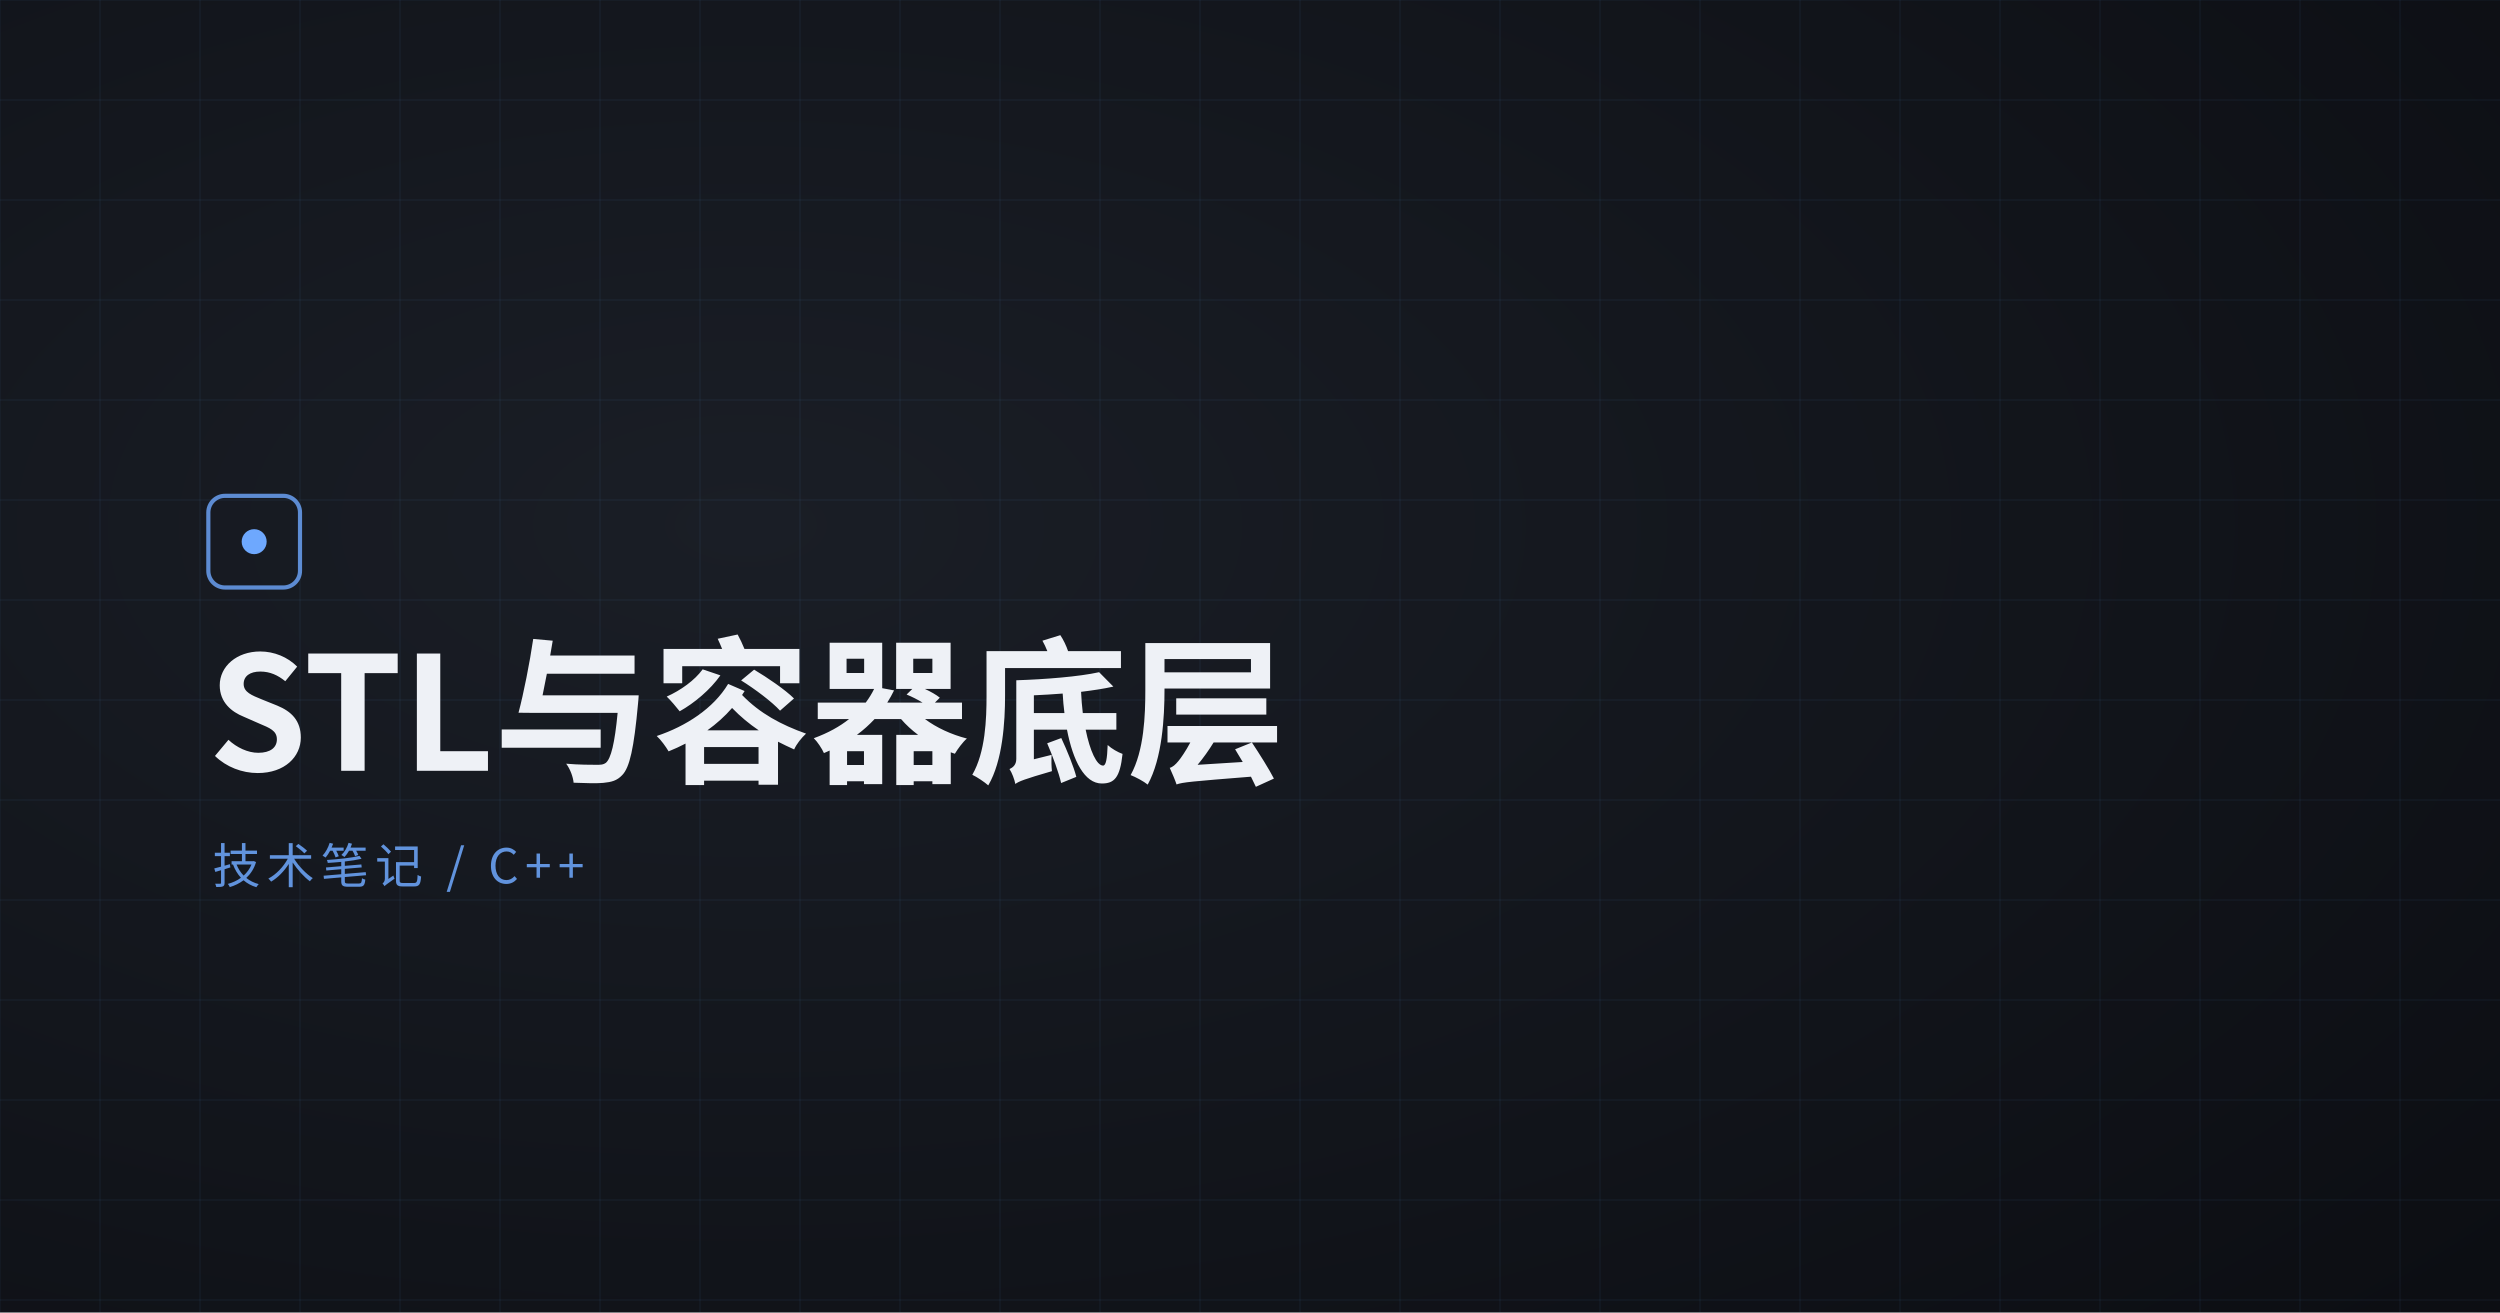
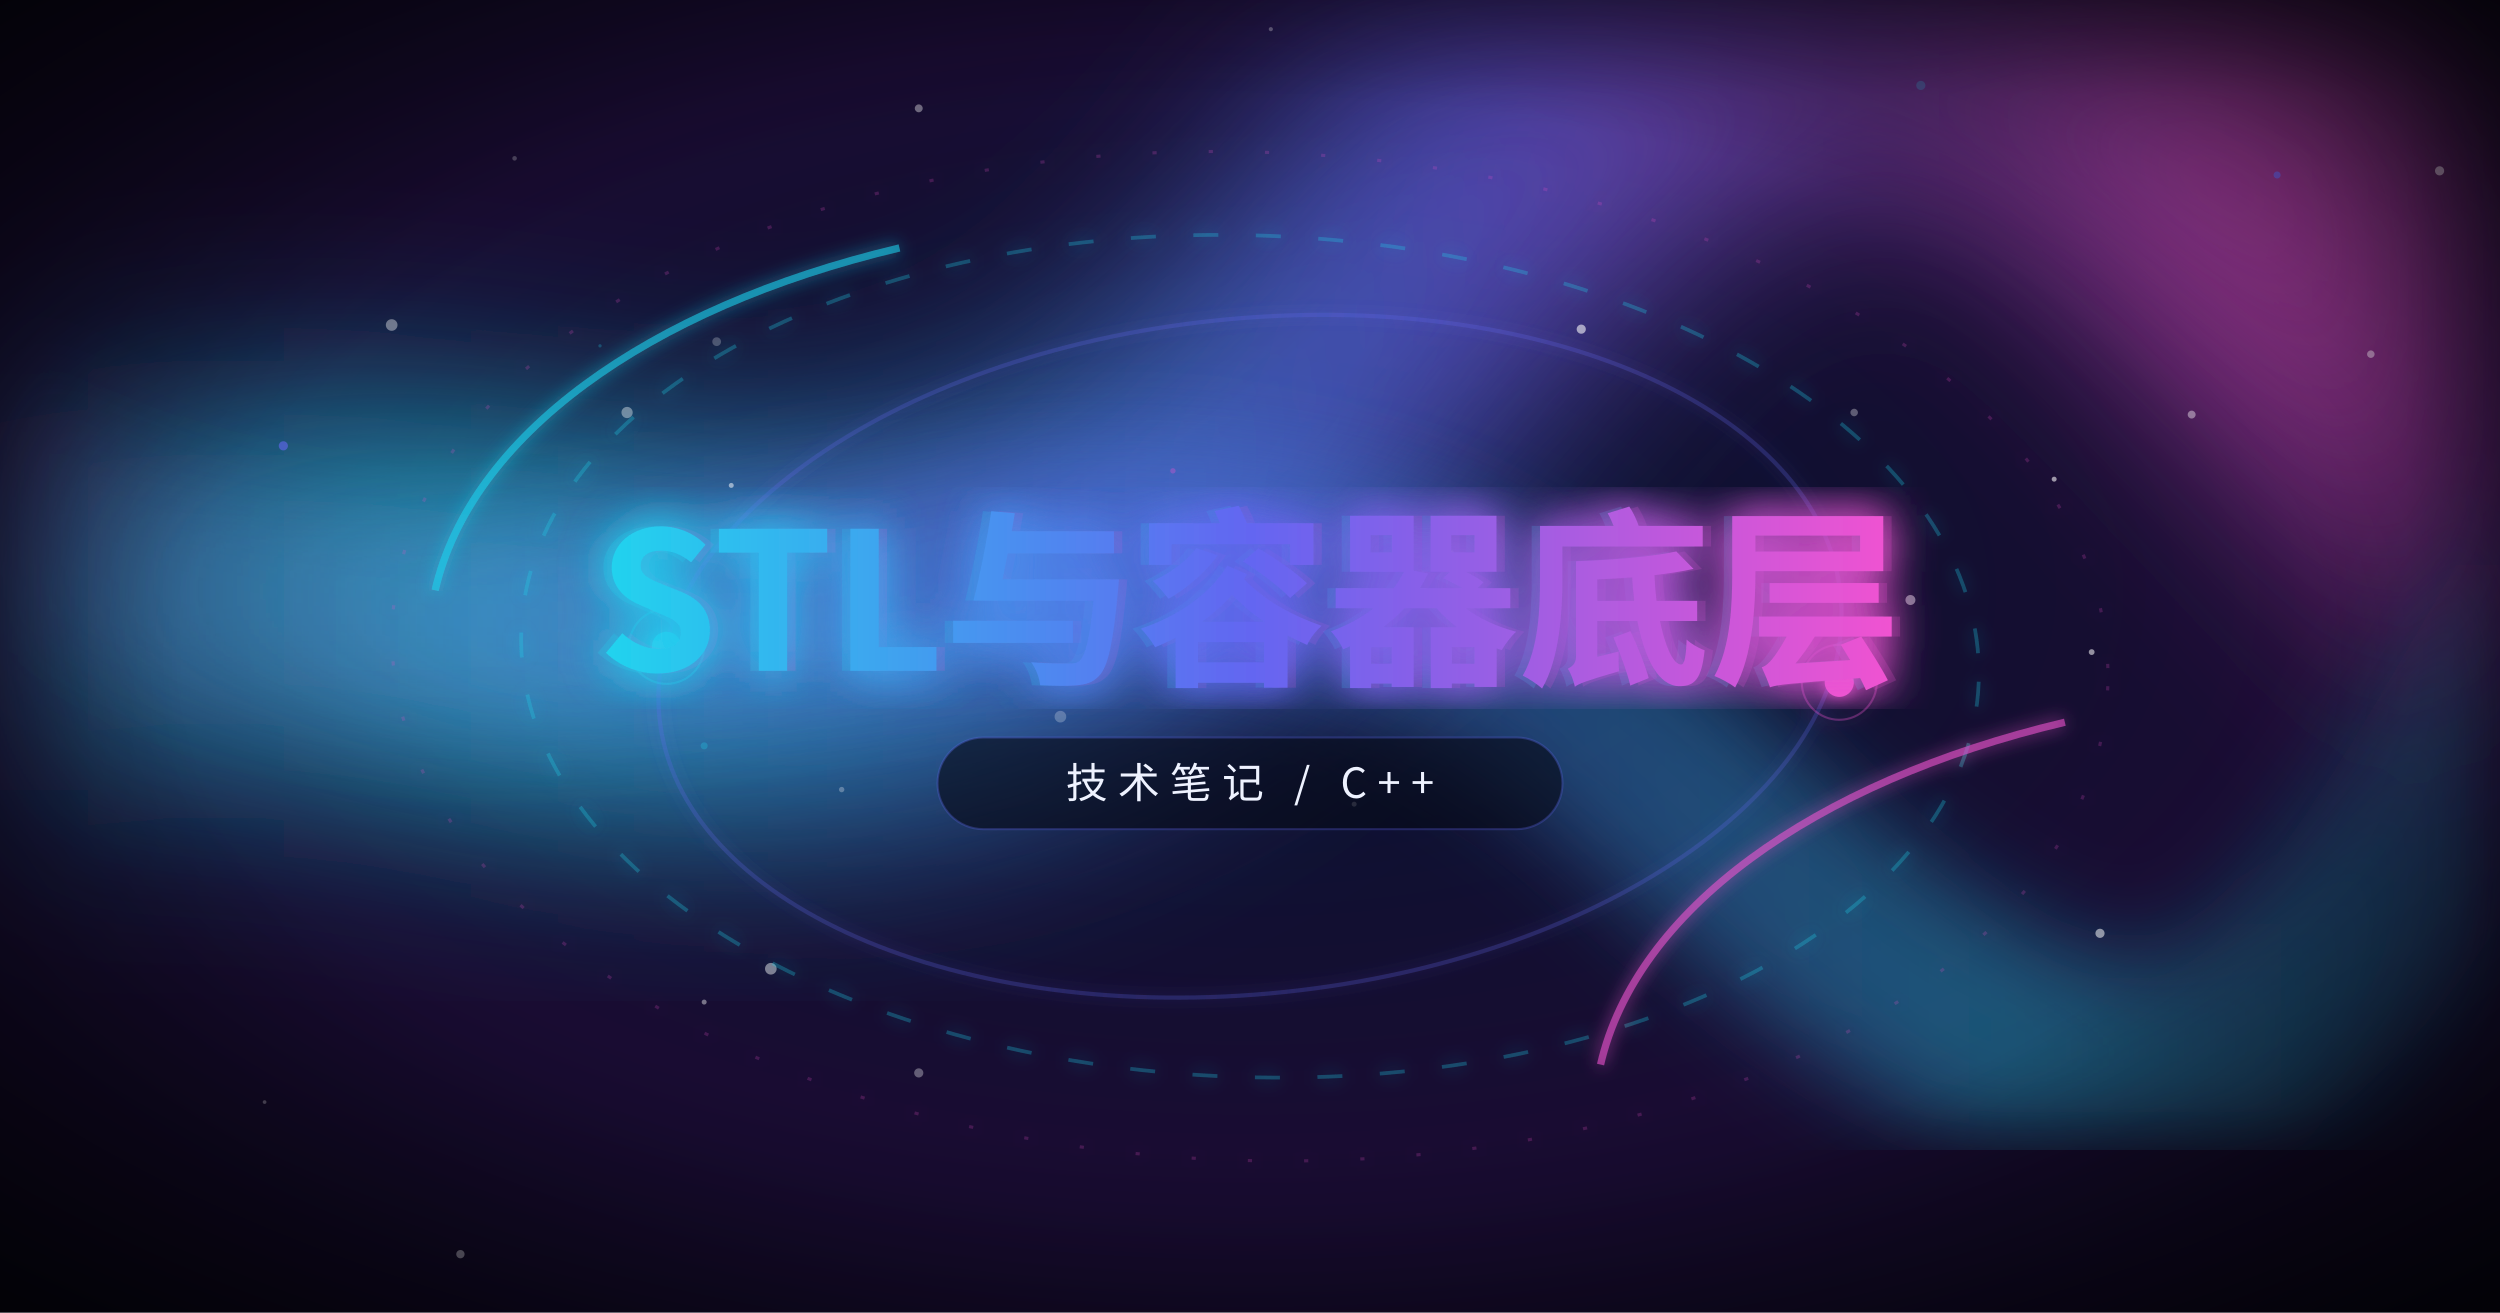
<svg xmlns="http://www.w3.org/2000/svg" width="1200" height="630" viewBox="0 0 1200 630">
  <defs>
-     <radialGradient id="bg" cx="0.3" cy="0.4" r="0.9">
-       <stop offset="0" stop-color="#1a1e26" />
-       <stop offset="1" stop-color="#0c0e13" />
+     <radialGradient id="bg" cx="50%" cy="45%" r="82%">
+       <stop stop-color="#07142f" />
+       <stop offset=".52" stop-color="#190c32" />
+       <stop offset="1" stop-color="#02030a" />
+     </radialGradient>
+     <linearGradient id="auroraA" x1="0" y1="0" x2="1" y2="0">
+       <stop stop-color="#22d3ee" stop-opacity="0" />
+       <stop offset=".25" stop-color="#22d3ee" stop-opacity=".82" />
+       <stop offset=".56" stop-color="#6366f1" stop-opacity=".70" />
+       <stop offset=".82" stop-color="#f052d1" stop-opacity=".72" />
+       <stop offset="1" stop-color="#f052d1" stop-opacity="0" />
+     </linearGradient>
+     <linearGradient id="auroraB" x1="0" y1="0" x2="1" y2="0">
+       <stop stop-color="#f052d1" stop-opacity="0" />
+       <stop offset=".42" stop-color="#6366f1" stop-opacity=".56" />
+       <stop offset=".75" stop-color="#22d3ee" stop-opacity=".58" />
+       <stop offset="1" stop-color="#22d3ee" stop-opacity="0" />
+     </linearGradient>
+     <linearGradient id="titleGradient" x1="0" y1="0" x2="1" y2="0">
+       <stop stop-color="#22d3ee" />
+       <stop offset=".5" stop-color="#6366f1" />
+       <stop offset="1" stop-color="#f052d1" />
+     </linearGradient>
+     <linearGradient id="prismGradient" x1="0" y1="0" x2="1" y2="1">
+       <stop stop-color="#22d3ee" stop-opacity=".48" />
+       <stop offset=".5" stop-color="#6366f1" stop-opacity=".10" />
+       <stop offset="1" stop-color="#f052d1" stop-opacity=".44" />
+     </linearGradient>
+     <linearGradient id="glassGradient" x1="0" y1="0" x2="1" y2="1">
+       <stop stop-color="#fff" stop-opacity=".13" />
+       <stop offset=".48" stop-color="#fff" stop-opacity=".035" />
+       <stop offset="1" stop-color="#6366f1" stop-opacity=".12" />
+     </linearGradient>
+     <filter id="blur48">
+       <feGaussianBlur stdDeviation="48" />
+     </filter>
+     <filter id="blur22">
+       <feGaussianBlur stdDeviation="22" />
+     </filter>
+     <filter id="lineGlow">
+       <feGaussianBlur stdDeviation="4" result="b" />
+       <feMerge>
+         <feMergeNode in="b" />
+         <feMergeNode in="SourceGraphic" />
+       </feMerge>
+     </filter>
+     <filter id="softGlow">
+       <feGaussianBlur stdDeviation="3" result="b" />
+       <feMerge>
+         <feMergeNode in="b" />
+         <feMergeNode in="SourceGraphic" />
+       </feMerge>
+     </filter>
+     <filter id="titleGlow">
+       <feGaussianBlur stdDeviation="11" result="b1" />
+       <feGaussianBlur stdDeviation="3" result="b2" />
+       <feMerge>
+         <feMergeNode in="b1" />
+         <feMergeNode in="b2" />
+         <feMergeNode in="SourceGraphic" />
+       </feMerge>
+     </filter>
+     <radialGradient id="vignette" cx="50%" cy="50%" r="73%">
+       <stop offset=".58" stop-color="#000" stop-opacity="0" />
+       <stop offset="1" stop-color="#000" stop-opacity=".70" />
    </radialGradient>
  </defs>
  <rect width="1200" height="630" fill="url(#bg)" />
-   <line x1="0" y1="0" x2="0" y2="630" stroke="#6ea8fe" stroke-width="1" opacity="0.04" />
-   <line x1="48" y1="0" x2="48" y2="630" stroke="#6ea8fe" stroke-width="1" opacity="0.04" />
-   <line x1="96" y1="0" x2="96" y2="630" stroke="#6ea8fe" stroke-width="1" opacity="0.04" />
-   <line x1="144" y1="0" x2="144" y2="630" stroke="#6ea8fe" stroke-width="1" opacity="0.04" />
-   <line x1="192" y1="0" x2="192" y2="630" stroke="#6ea8fe" stroke-width="1" opacity="0.04" />
-   <line x1="240" y1="0" x2="240" y2="630" stroke="#6ea8fe" stroke-width="1" opacity="0.04" />
-   <line x1="288" y1="0" x2="288" y2="630" stroke="#6ea8fe" stroke-width="1" opacity="0.04" />
-   <line x1="336" y1="0" x2="336" y2="630" stroke="#6ea8fe" stroke-width="1" opacity="0.04" />
-   <line x1="384" y1="0" x2="384" y2="630" stroke="#6ea8fe" stroke-width="1" opacity="0.04" />
-   <line x1="432" y1="0" x2="432" y2="630" stroke="#6ea8fe" stroke-width="1" opacity="0.04" />
-   <line x1="480" y1="0" x2="480" y2="630" stroke="#6ea8fe" stroke-width="1" opacity="0.04" />
-   <line x1="528" y1="0" x2="528" y2="630" stroke="#6ea8fe" stroke-width="1" opacity="0.04" />
-   <line x1="576" y1="0" x2="576" y2="630" stroke="#6ea8fe" stroke-width="1" opacity="0.04" />
-   <line x1="624" y1="0" x2="624" y2="630" stroke="#6ea8fe" stroke-width="1" opacity="0.04" />
-   <line x1="672" y1="0" x2="672" y2="630" stroke="#6ea8fe" stroke-width="1" opacity="0.04" />
-   <line x1="720" y1="0" x2="720" y2="630" stroke="#6ea8fe" stroke-width="1" opacity="0.04" />
-   <line x1="768" y1="0" x2="768" y2="630" stroke="#6ea8fe" stroke-width="1" opacity="0.04" />
-   <line x1="816" y1="0" x2="816" y2="630" stroke="#6ea8fe" stroke-width="1" opacity="0.04" />
-   <line x1="864" y1="0" x2="864" y2="630" stroke="#6ea8fe" stroke-width="1" opacity="0.04" />
-   <line x1="912" y1="0" x2="912" y2="630" stroke="#6ea8fe" stroke-width="1" opacity="0.04" />
-   <line x1="960" y1="0" x2="960" y2="630" stroke="#6ea8fe" stroke-width="1" opacity="0.04" />
-   <line x1="1008" y1="0" x2="1008" y2="630" stroke="#6ea8fe" stroke-width="1" opacity="0.04" />
-   <line x1="1056" y1="0" x2="1056" y2="630" stroke="#6ea8fe" stroke-width="1" opacity="0.04" />
-   <line x1="1104" y1="0" x2="1104" y2="630" stroke="#6ea8fe" stroke-width="1" opacity="0.04" />
-   <line x1="1152" y1="0" x2="1152" y2="630" stroke="#6ea8fe" stroke-width="1" opacity="0.04" />
-   <line x1="0" y1="0" x2="1200" y2="0" stroke="#6ea8fe" stroke-width="1" opacity="0.04" />
-   <line x1="0" y1="48" x2="1200" y2="48" stroke="#6ea8fe" stroke-width="1" opacity="0.04" />
-   <line x1="0" y1="96" x2="1200" y2="96" stroke="#6ea8fe" stroke-width="1" opacity="0.04" />
-   <line x1="0" y1="144" x2="1200" y2="144" stroke="#6ea8fe" stroke-width="1" opacity="0.04" />
-   <line x1="0" y1="192" x2="1200" y2="192" stroke="#6ea8fe" stroke-width="1" opacity="0.04" />
-   <line x1="0" y1="240" x2="1200" y2="240" stroke="#6ea8fe" stroke-width="1" opacity="0.04" />
-   <line x1="0" y1="288" x2="1200" y2="288" stroke="#6ea8fe" stroke-width="1" opacity="0.04" />
-   <line x1="0" y1="336" x2="1200" y2="336" stroke="#6ea8fe" stroke-width="1" opacity="0.04" />
-   <line x1="0" y1="384" x2="1200" y2="384" stroke="#6ea8fe" stroke-width="1" opacity="0.04" />
-   <line x1="0" y1="432" x2="1200" y2="432" stroke="#6ea8fe" stroke-width="1" opacity="0.04" />
-   <line x1="0" y1="480" x2="1200" y2="480" stroke="#6ea8fe" stroke-width="1" opacity="0.04" />
-   <line x1="0" y1="528" x2="1200" y2="528" stroke="#6ea8fe" stroke-width="1" opacity="0.04" />
-   <line x1="0" y1="576" x2="1200" y2="576" stroke="#6ea8fe" stroke-width="1" opacity="0.04" />
-   <line x1="0" y1="624" x2="1200" y2="624" stroke="#6ea8fe" stroke-width="1" opacity="0.04" />
-   <rect x="100" y="238" width="44" height="44" rx="8" fill="none" stroke="#6ea8fe" stroke-width="2" opacity="0.8" />
-   <circle cx="122" cy="260" r="6" fill="#6ea8fe" />
-   <text x="100" y="370" font-family="'PingFang SC','Microsoft YaHei','Noto Sans CJK SC',sans-serif" font-size="76" font-weight="700" fill="#eef1f6">STL与容器底层</text>
-   <text x="102" y="424" font-family="'PingFang SC','Microsoft YaHei','Noto Sans CJK SC',sans-serif" font-size="23" fill="#6ea8fe" opacity="0.85" letter-spacing="3">技术笔记 / C++</text>
+   <path d="M-160 435 C100 70 360 520 660 150 S1060 90 1360 407" fill="none" stroke="url(#auroraA)" stroke-width="172" filter="url(#blur48)" opacity=".94" />
+   <path d="M-100 152 C220 500 500 90 800 376 S1110 465 1320 140" fill="none" stroke="url(#auroraB)" stroke-width="105" filter="url(#blur22)" opacity=".64" />
+   <circle cx="288" cy="166" r="0.8" fill="#22d3ee" opacity="0.25" />
+   <circle cx="697" cy="265" r="0.8" fill="#ffffff" opacity="0.30" />
+   <circle cx="504" cy="322" r="2.0" fill="#ffffff" opacity="0.56" />
+   <circle cx="509" cy="344" r="2.8" fill="#ffffff" opacity="0.24" />
+   <circle cx="301" cy="198" r="2.7" fill="#ffffff" opacity="0.39" />
+   <circle cx="563" cy="226" r="1.3" fill="#f052d1" opacity="0.33" />
+   <circle cx="890" cy="198" r="1.8" fill="#ffffff" opacity="0.32" />
+   <circle cx="247" cy="76" r="1.1" fill="#ffffff" opacity="0.25" />
+   <circle cx="610" cy="14" r="1.0" fill="#ffffff" opacity="0.31" />
+   <circle cx="759" cy="158" r="2.2" fill="#ffffff" opacity="0.57" />
+   <circle cx="1093" cy="84" r="1.7" fill="#6366f1" opacity="0.65" />
+   <circle cx="344" cy="164" r="2.1" fill="#ffffff" opacity="0.24" />
+   <circle cx="496" cy="301" r="0.8" fill="#ffffff" opacity="0.28" />
+   <circle cx="188" cy="156" r="2.8" fill="#ffffff" opacity="0.39" />
+   <circle cx="441" cy="52" r="1.9" fill="#ffffff" opacity="0.39" />
+   <circle cx="922" cy="41" r="2.2" fill="#22d3ee" opacity="0.21" />
+   <circle cx="650" cy="386" r="1.2" fill="#ffffff" opacity="0.35" />
+   <circle cx="370" cy="465" r="2.8" fill="#ffffff" opacity="0.45" />
+   <circle cx="1004" cy="313" r="1.4" fill="#ffffff" opacity="0.54" />
+   <circle cx="1171" cy="82" r="2.2" fill="#ffffff" opacity="0.44" />
+   <circle cx="767" cy="321" r="2.6" fill="#f052d1" opacity="0.56" />
+   <circle cx="127" cy="529" r="0.9" fill="#ffffff" opacity="0.28" />
+   <circle cx="1008" cy="448" r="2.2" fill="#ffffff" opacity="0.52" />
+   <circle cx="1052" cy="199" r="1.9" fill="#ffffff" opacity="0.41" />
+   <circle cx="1138" cy="170" r="1.8" fill="#ffffff" opacity="0.43" />
+   <circle cx="136" cy="214" r="2.2" fill="#6366f1" opacity="0.61" />
+   <circle cx="338" cy="481" r="1.2" fill="#ffffff" opacity="0.42" />
+   <circle cx="441" cy="515" r="2.2" fill="#ffffff" opacity="0.33" />
+   <circle cx="221" cy="602" r="2.0" fill="#ffffff" opacity="0.37" />
+   <circle cx="351" cy="233" r="1.2" fill="#ffffff" opacity="0.51" />
+   <circle cx="338" cy="358" r="1.7" fill="#22d3ee" opacity="0.27" />
+   <circle cx="404" cy="379" r="1.3" fill="#ffffff" opacity="0.28" />
+   <circle cx="986" cy="230" r="1.2" fill="#ffffff" opacity="0.57" />
+   <circle cx="917" cy="288" r="2.4" fill="#ffffff" opacity="0.45" />
+   <g transform="translate(600 315) rotate(2)" fill="none" filter="url(#lineGlow)">
+     <ellipse rx="350" ry="202" stroke="#22d3ee" stroke-opacity=".28" stroke-width="1.8" stroke-dasharray="12 18" />
+     <ellipse rx="412" ry="242" stroke="#f052d1" stroke-opacity=".20" stroke-width="1.5" stroke-dasharray="2 25" />
+     <path d="M-392 -18 A395 218 0 0 1 -175 -190" stroke="#22d3ee" stroke-width="3.5" opacity=".58" />
+     <path d="M175 190 A395 218 0 0 1 392 18" stroke="#f052d1" stroke-width="3.5" opacity=".58" />
+   </g>
+   <g transform="translate(600 315) rotate(-6)" fill="none" filter="url(#lineGlow)">
+     <ellipse rx="285" ry="162" stroke="#6366f1" stroke-width="2" stroke-opacity=".24" />
+     <circle cx="-278" cy="-34" r="7" fill="#22d3ee" stroke="none" />
+     <circle cx="280" cy="42" r="7" fill="#f052d1" stroke="none" />
+     <circle cx="-278" cy="-34" r="18" stroke="#22d3ee" stroke-opacity=".32" />
+     <circle cx="280" cy="42" r="18" stroke="#f052d1" stroke-opacity=".32" />
+   </g>
+   <text x="596" y="322" font-family="'PingFang SC','Microsoft YaHei','Noto Sans CJK SC',sans-serif" font-size="92" font-weight="900" fill="#22d3ee" opacity=".22" text-anchor="middle">STL与容器底层</text>
+   <text x="604" y="322" font-family="'PingFang SC','Microsoft YaHei','Noto Sans CJK SC',sans-serif" font-size="92" font-weight="900" fill="#f052d1" opacity=".20" text-anchor="middle">STL与容器底层</text>
+   <text x="600" y="322" font-family="'PingFang SC','Microsoft YaHei','Noto Sans CJK SC',sans-serif" font-size="92" font-weight="900" fill="url(#titleGradient)" text-anchor="middle" filter="url(#titleGlow)">STL与容器底层</text>
+   <rect x="450" y="354" width="300" height="44" rx="22" fill="#070a18" opacity=".64" stroke="#6366f1" stroke-opacity=".42" />
+   <text x="600" y="383" font-family="'PingFang SC','Microsoft YaHei','Noto Sans CJK SC',sans-serif" font-size="20" fill="#eef2ff" text-anchor="middle" letter-spacing="5">技术笔记 / C++</text>
+   <rect width="1200" height="630" fill="url(#vignette)" pointer-events="none" />
</svg>
